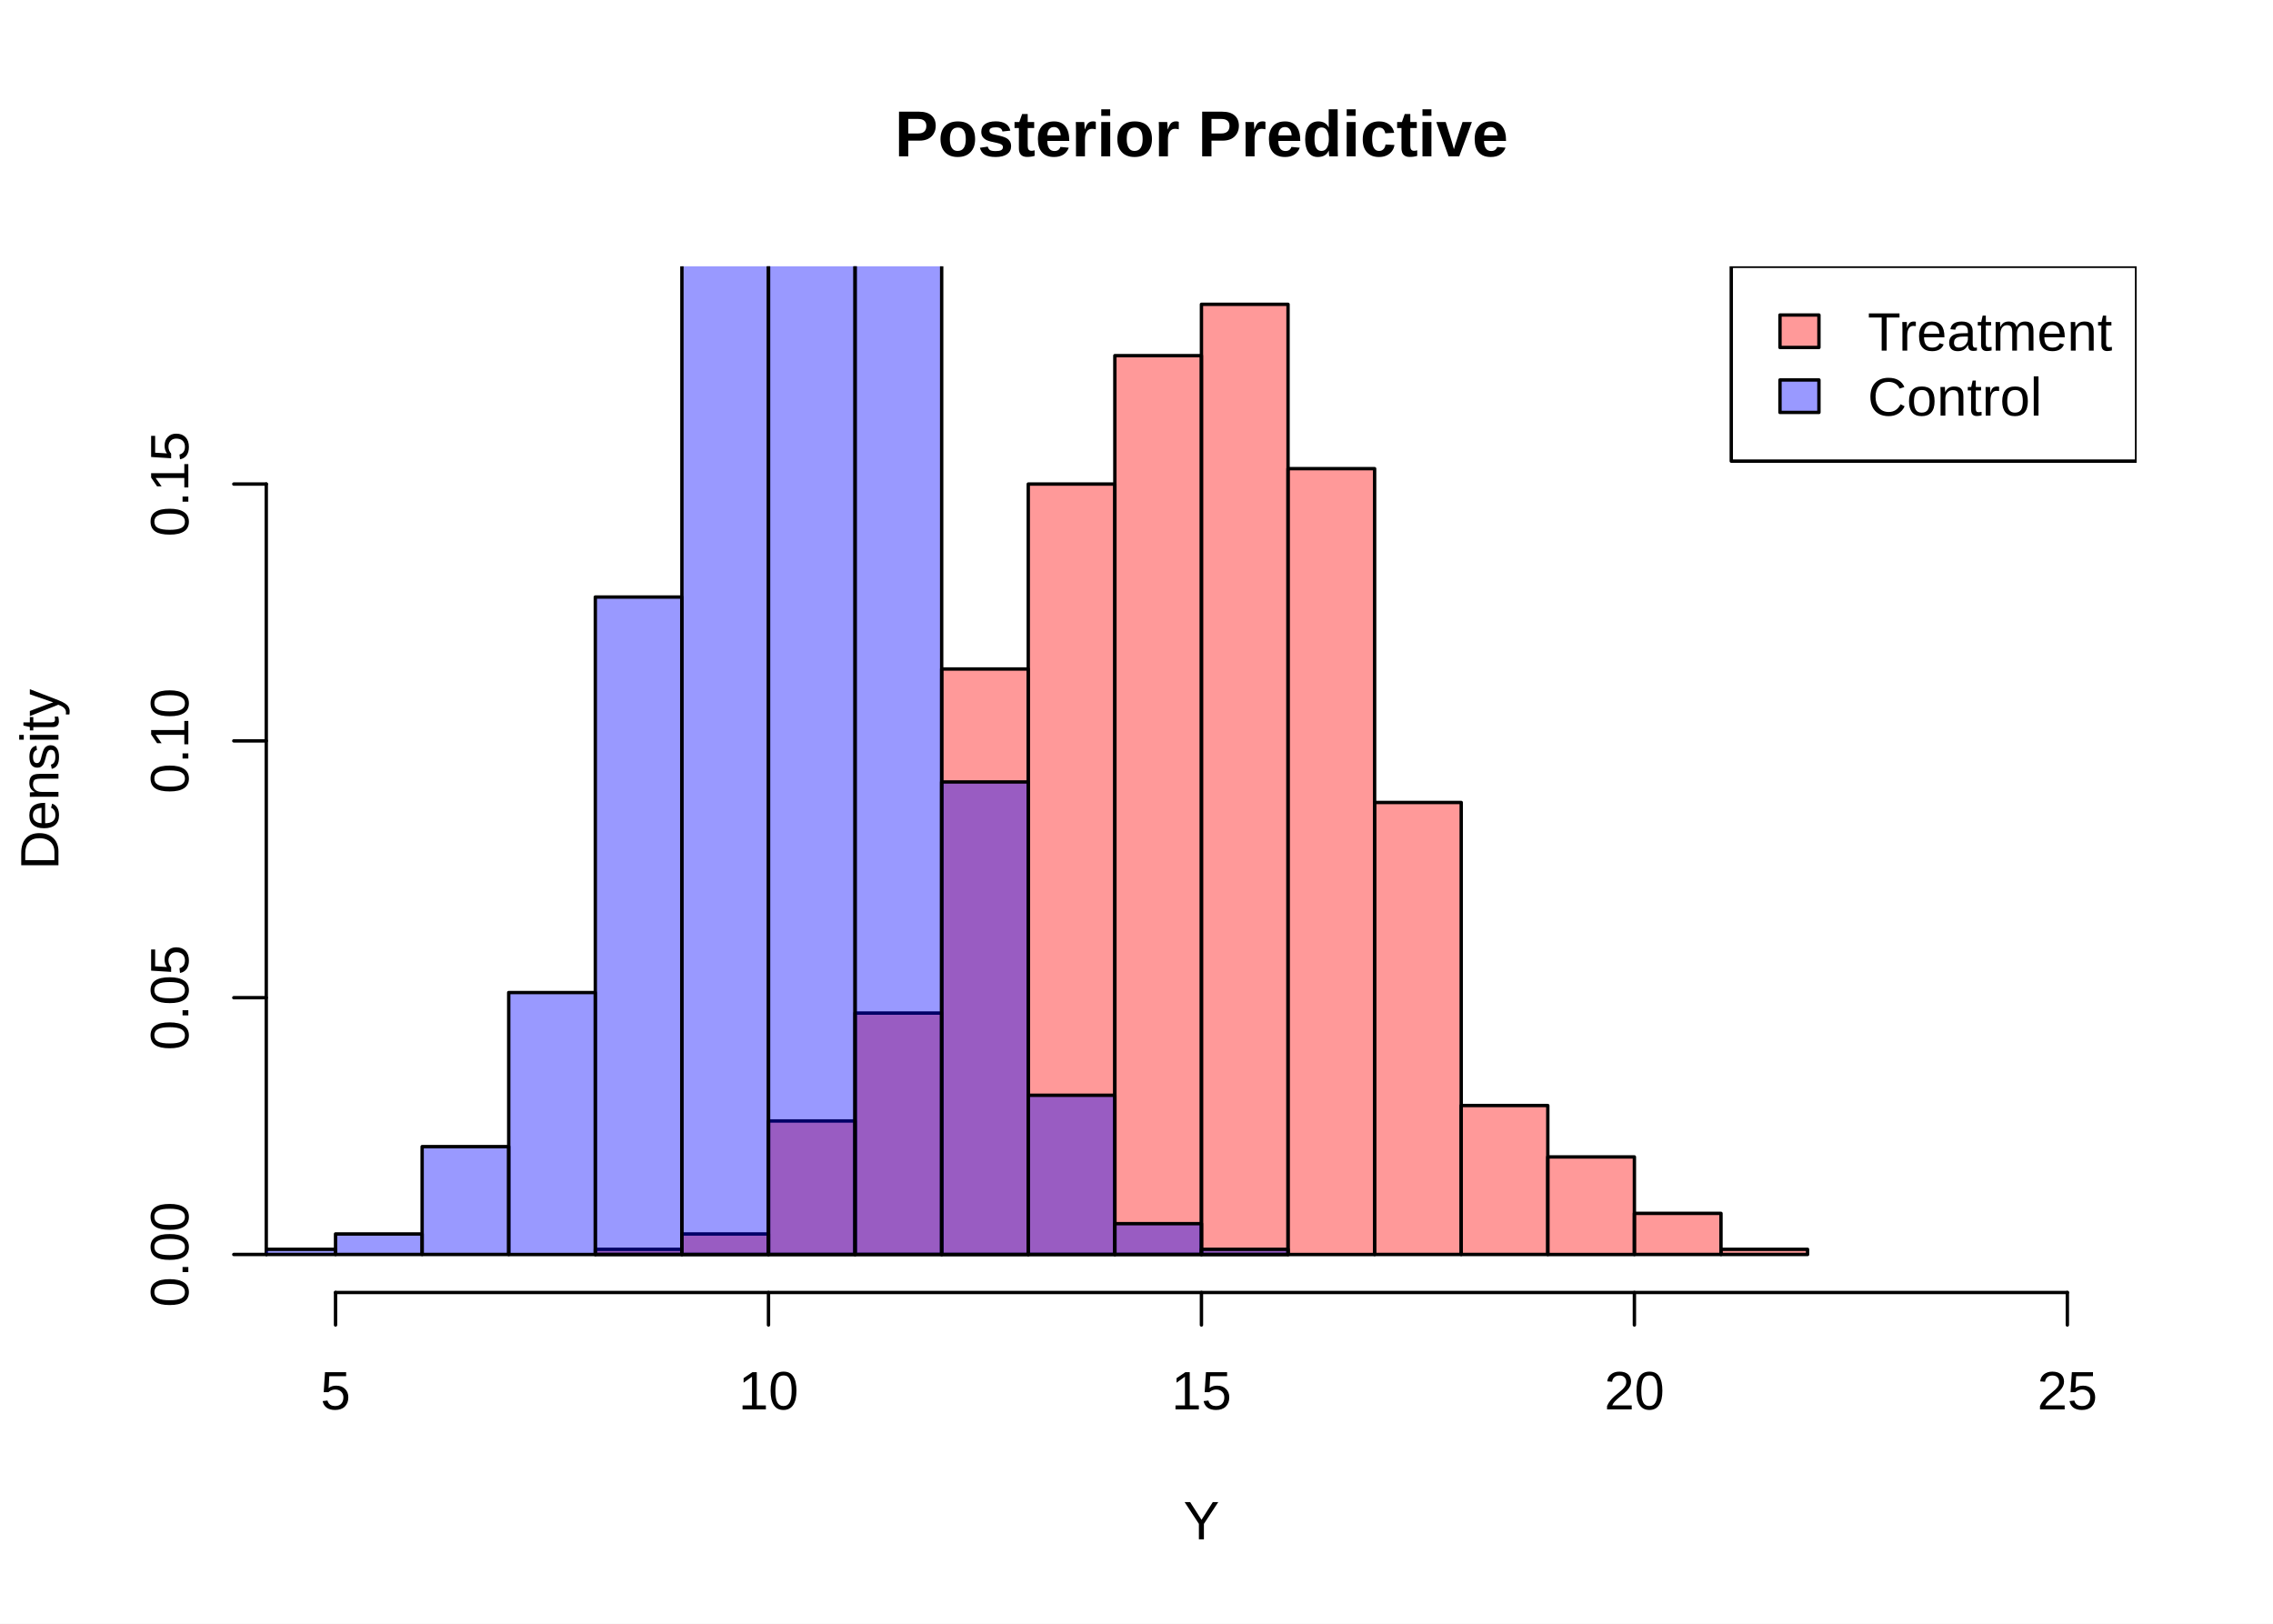
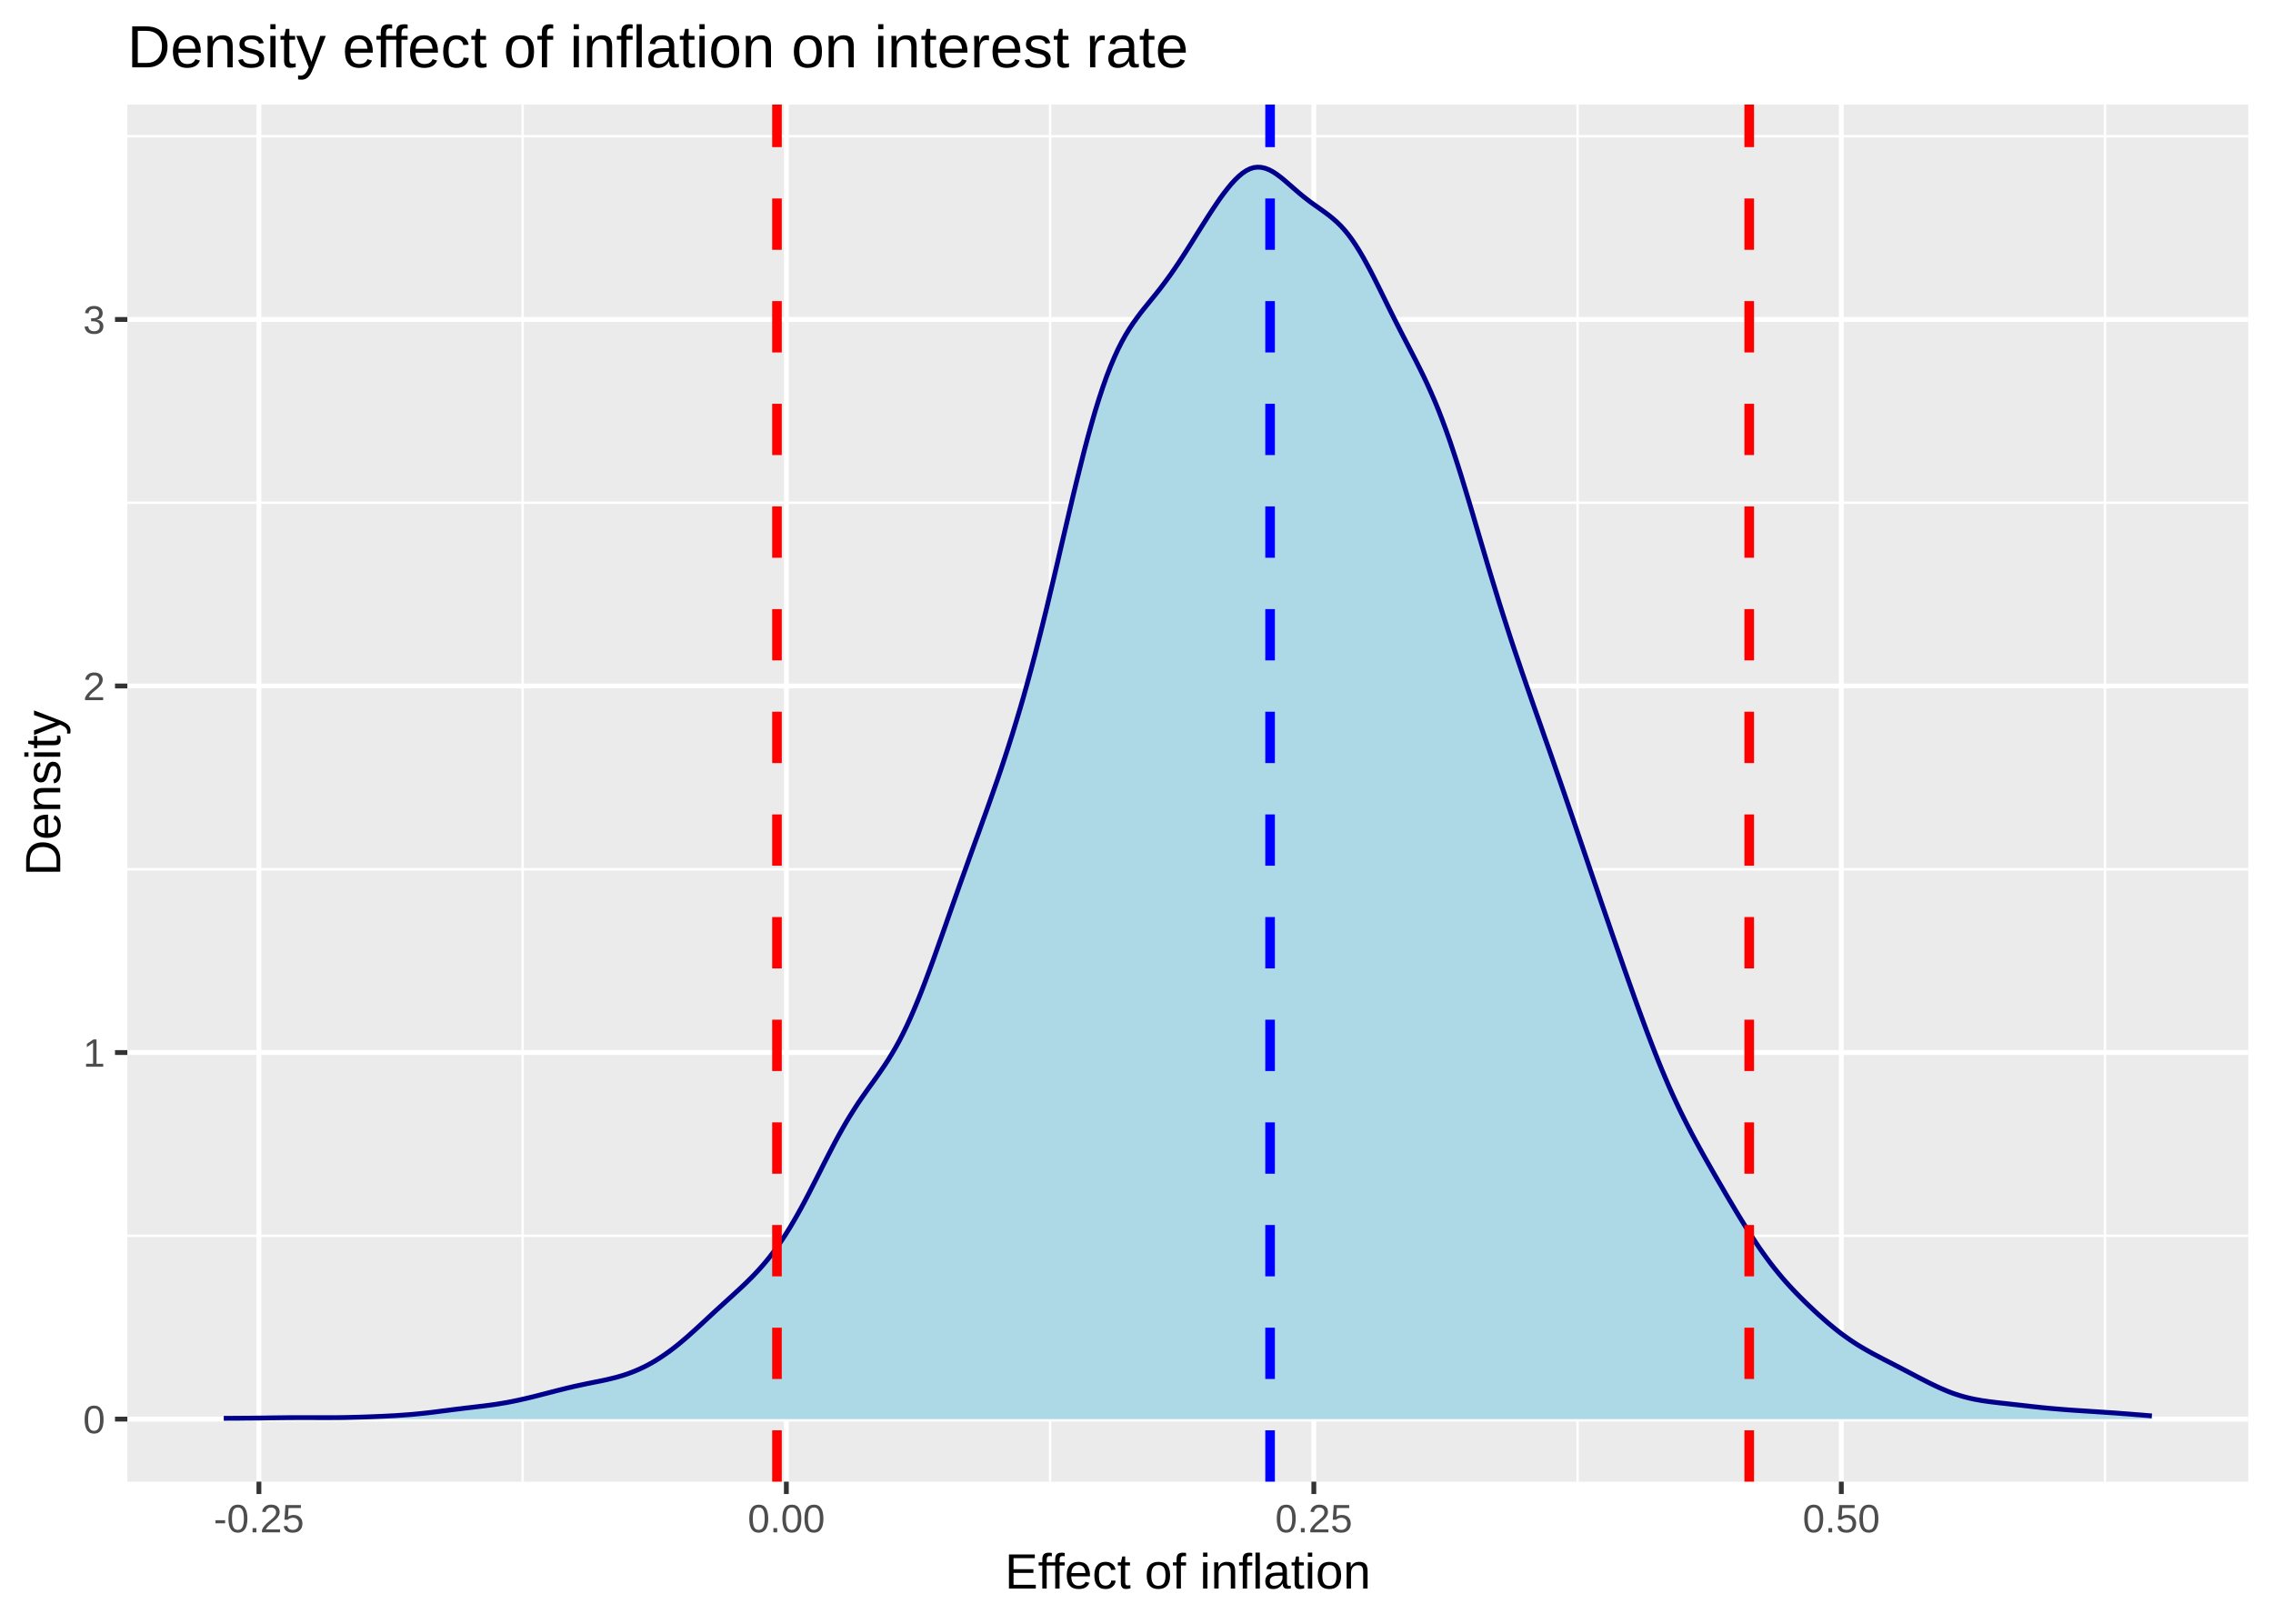
<svg xmlns="http://www.w3.org/2000/svg" class="svglite" width="504.00pt" height="360.00pt" viewBox="0 0 504.00 360.00">
  <defs>
    <style type="text/css">
    .svglite line, .svglite polyline, .svglite polygon, .svglite path, .svglite rect, .svglite circle {
      fill: none;
      stroke: #000000;
      stroke-linecap: round;
      stroke-linejoin: round;
      stroke-miterlimit: 10.00;
    }
    .svglite text {
      white-space: pre;
    }
  </style>
  </defs>
  <rect width="100%" height="100%" style="stroke: none; fill: #FFFFFF;" />
  <defs>
    <clipPath id="cpMC4wMHw1MDQuMDB8MC4wMHwzNjAuMDA=">
      <rect x="0.00" y="0.00" width="504.00" height="360.00" />
    </clipPath>
  </defs>
  <g clip-path="url(#cpMC4wMHw1MDQuMDB8MC4wMHwzNjAuMDA=)">
-     <text x="266.40" y="34.67" text-anchor="middle" style="font-size: 14.40px; font-weight: bold; font-family: &quot;Arial&quot;;" textLength="135.99px" lengthAdjust="spacingAndGlyphs">Posterior Predictive</text>
-     <text x="266.40" y="341.28" text-anchor="middle" style="font-size: 12.00px; font-family: &quot;Arial&quot;;" textLength="8.01px" lengthAdjust="spacingAndGlyphs">Y</text>
-     <text transform="translate(12.96,172.80) rotate(-90)" text-anchor="middle" style="font-size: 12.00px; font-family: &quot;Arial&quot;;" textLength="40.02px" lengthAdjust="spacingAndGlyphs">Density</text>
-     <line x1="74.40" y1="286.56" x2="458.40" y2="286.56" style="stroke-width: 0.75;" />
-     <line x1="74.40" y1="286.56" x2="74.40" y2="293.76" style="stroke-width: 0.75;" />
-     <line x1="170.40" y1="286.56" x2="170.40" y2="293.76" style="stroke-width: 0.75;" />
-     <line x1="266.40" y1="286.56" x2="266.40" y2="293.76" style="stroke-width: 0.75;" />
-     <line x1="362.40" y1="286.56" x2="362.40" y2="293.76" style="stroke-width: 0.75;" />
-     <line x1="458.40" y1="286.56" x2="458.40" y2="293.76" style="stroke-width: 0.75;" />
-     <text x="74.40" y="312.48" text-anchor="middle" style="font-size: 12.00px; font-family: &quot;Arial&quot;;" textLength="6.67px" lengthAdjust="spacingAndGlyphs">5</text>
-     <text x="170.40" y="312.48" text-anchor="middle" style="font-size: 12.00px; font-family: &quot;Arial&quot;;" textLength="13.35px" lengthAdjust="spacingAndGlyphs">10</text>
-     <text x="266.40" y="312.48" text-anchor="middle" style="font-size: 12.00px; font-family: &quot;Arial&quot;;" textLength="13.35px" lengthAdjust="spacingAndGlyphs">15</text>
-     <text x="362.40" y="312.48" text-anchor="middle" style="font-size: 12.00px; font-family: &quot;Arial&quot;;" textLength="13.35px" lengthAdjust="spacingAndGlyphs">20</text>
-     <text x="458.40" y="312.48" text-anchor="middle" style="font-size: 12.00px; font-family: &quot;Arial&quot;;" textLength="13.35px" lengthAdjust="spacingAndGlyphs">25</text>
-     <line x1="59.04" y1="278.13" x2="59.04" y2="107.32" style="stroke-width: 0.75;" />
-     <line x1="59.04" y1="278.13" x2="51.84" y2="278.13" style="stroke-width: 0.75;" />
-     <line x1="59.04" y1="221.20" x2="51.84" y2="221.20" style="stroke-width: 0.75;" />
-     <line x1="59.04" y1="164.26" x2="51.84" y2="164.26" style="stroke-width: 0.75;" />
-     <line x1="59.04" y1="107.32" x2="51.84" y2="107.32" style="stroke-width: 0.75;" />
-     <text transform="translate(41.76,278.13) rotate(-90)" text-anchor="middle" style="font-size: 12.00px; font-family: &quot;Arial&quot;;" textLength="23.36px" lengthAdjust="spacingAndGlyphs">0.00</text>
-     <text transform="translate(41.76,221.20) rotate(-90)" text-anchor="middle" style="font-size: 12.00px; font-family: &quot;Arial&quot;;" textLength="23.36px" lengthAdjust="spacingAndGlyphs">0.05</text>
-     <text transform="translate(41.76,164.26) rotate(-90)" text-anchor="middle" style="font-size: 12.00px; font-family: &quot;Arial&quot;;" textLength="23.36px" lengthAdjust="spacingAndGlyphs">0.10</text>
-     <text transform="translate(41.76,107.32) rotate(-90)" text-anchor="middle" style="font-size: 12.00px; font-family: &quot;Arial&quot;;" textLength="23.36px" lengthAdjust="spacingAndGlyphs">0.15</text>
+     <rect x="0.00" y="0.00" width="504.00" height="360.00" style="stroke-width: 1.07; stroke: #FFFFFF; fill: #FFFFFF;" />
  </g>
  <defs>
-     <clipPath id="cpNTkuMDR8NDczLjc2fDU5LjA0fDI4Ni41Ng==">
-       <rect x="59.04" y="59.04" width="414.72" height="227.52" />
+     <clipPath id="cpMjguMjR8NDk4LjUyfDIzLjE4fDMyOC41MA==">
+       <rect x="28.24" y="23.18" width="470.28" height="305.33" />
    </clipPath>
  </defs>
-   <g clip-path="url(#cpNTkuMDR8NDczLjc2fDU5LjA0fDI4Ni41Ng==)">
-     <rect x="132.00" y="276.99" width="19.20" height="1.14" style="stroke-width: 0.75; fill: #FF0000; fill-opacity: 0.40;" />
-     <rect x="151.20" y="273.58" width="19.20" height="4.55" style="stroke-width: 0.75; fill: #FF0000; fill-opacity: 0.40;" />
-     <rect x="170.40" y="248.53" width="19.20" height="29.61" style="stroke-width: 0.75; fill: #FF0000; fill-opacity: 0.40;" />
-     <rect x="189.60" y="224.61" width="19.20" height="53.52" style="stroke-width: 0.75; fill: #FF0000; fill-opacity: 0.40;" />
-     <rect x="208.80" y="148.32" width="19.20" height="129.82" style="stroke-width: 0.75; fill: #FF0000; fill-opacity: 0.40;" />
-     <rect x="228.00" y="107.32" width="19.20" height="170.81" style="stroke-width: 0.75; fill: #FF0000; fill-opacity: 0.40;" />
-     <rect x="247.20" y="78.85" width="19.20" height="199.28" style="stroke-width: 0.75; fill: #FF0000; fill-opacity: 0.40;" />
-     <rect x="266.40" y="67.47" width="19.20" height="210.67" style="stroke-width: 0.75; fill: #FF0000; fill-opacity: 0.40;" />
-     <rect x="285.60" y="103.91" width="19.20" height="174.23" style="stroke-width: 0.75; fill: #FF0000; fill-opacity: 0.40;" />
-     <rect x="304.80" y="177.92" width="19.20" height="100.21" style="stroke-width: 0.75; fill: #FF0000; fill-opacity: 0.40;" />
-     <rect x="324.00" y="245.11" width="19.20" height="33.02" style="stroke-width: 0.75; fill: #FF0000; fill-opacity: 0.40;" />
-     <rect x="343.20" y="256.50" width="19.20" height="21.64" style="stroke-width: 0.75; fill: #FF0000; fill-opacity: 0.40;" />
-     <rect x="362.40" y="269.02" width="19.20" height="9.11" style="stroke-width: 0.75; fill: #FF0000; fill-opacity: 0.40;" />
-     <rect x="381.60" y="276.99" width="19.20" height="1.14" style="stroke-width: 0.75; fill: #FF0000; fill-opacity: 0.40;" />
-     <rect x="55.20" y="276.99" width="19.20" height="1.14" style="stroke-width: 0.75; fill: #0000FF; fill-opacity: 0.40;" />
-     <rect x="74.40" y="273.58" width="19.20" height="4.55" style="stroke-width: 0.75; fill: #0000FF; fill-opacity: 0.40;" />
-     <rect x="93.60" y="254.22" width="19.20" height="23.91" style="stroke-width: 0.75; fill: #0000FF; fill-opacity: 0.40;" />
-     <rect x="112.80" y="220.06" width="19.20" height="58.08" style="stroke-width: 0.75; fill: #0000FF; fill-opacity: 0.40;" />
-     <rect x="132.00" y="132.37" width="19.20" height="145.76" style="stroke-width: 0.75; fill: #0000FF; fill-opacity: 0.40;" />
-     <rect x="151.20" y="41.28" width="19.20" height="236.86" style="stroke-width: 0.75; fill: #0000FF; fill-opacity: 0.40;" />
-     <rect x="170.40" y="-16.80" width="19.20" height="294.93" style="stroke-width: 0.75; fill: #0000FF; fill-opacity: 0.40;" />
-     <rect x="189.60" y="52.66" width="19.20" height="225.47" style="stroke-width: 0.75; fill: #0000FF; fill-opacity: 0.40;" />
-     <rect x="208.80" y="173.37" width="19.20" height="104.76" style="stroke-width: 0.75; fill: #0000FF; fill-opacity: 0.40;" />
-     <rect x="228.00" y="242.83" width="19.20" height="35.30" style="stroke-width: 0.75; fill: #0000FF; fill-opacity: 0.40;" />
-     <rect x="247.20" y="271.30" width="19.20" height="6.83" style="stroke-width: 0.75; fill: #0000FF; fill-opacity: 0.40;" />
-     <rect x="266.40" y="276.99" width="19.20" height="1.14" style="stroke-width: 0.75; fill: #0000FF; fill-opacity: 0.40;" />
-     <rect x="383.88" y="59.04" width="89.88" height="43.20" style="stroke-width: 0.75; fill: #FFFFFF;" />
-     <rect x="394.68" y="69.84" width="8.64" height="7.20" style="stroke-width: 0.75; fill: #FF0000; fill-opacity: 0.40;" />
-     <rect x="394.68" y="84.24" width="8.64" height="7.20" style="stroke-width: 0.75; fill: #0000FF; fill-opacity: 0.40;" />
-     <text x="414.12" y="77.74" style="font-size: 12.00px; font-family: &quot;Arial&quot;;" textLength="54.24px" lengthAdjust="spacingAndGlyphs">Treatment</text>
-     <text x="414.12" y="92.14" style="font-size: 12.00px; font-family: &quot;Arial&quot;;" textLength="38.69px" lengthAdjust="spacingAndGlyphs">Control</text>
+   <g clip-path="url(#cpMjguMjR8NDk4LjUyfDIzLjE4fDMyOC41MA==)">
+     <rect x="28.24" y="23.18" width="470.28" height="305.33" style="stroke-width: 1.07; stroke: none; fill: #EBEBEB;" />
+     <polyline points="28.24,273.99 498.52,273.99 " style="stroke-width: 0.53; stroke: #FFFFFF; stroke-linecap: butt;" />
+     <polyline points="28.24,192.73 498.52,192.73 " style="stroke-width: 0.53; stroke: #FFFFFF; stroke-linecap: butt;" />
+     <polyline points="28.24,111.46 498.52,111.46 " style="stroke-width: 0.53; stroke: #FFFFFF; stroke-linecap: butt;" />
+     <polyline points="28.24,30.20 498.52,30.20 " style="stroke-width: 0.53; stroke: #FFFFFF; stroke-linecap: butt;" />
+     <polyline points="115.89,328.50 115.89,23.18 " style="stroke-width: 0.53; stroke: #FFFFFF; stroke-linecap: butt;" />
+     <polyline points="232.84,328.50 232.84,23.18 " style="stroke-width: 0.53; stroke: #FFFFFF; stroke-linecap: butt;" />
+     <polyline points="349.80,328.50 349.80,23.18 " style="stroke-width: 0.53; stroke: #FFFFFF; stroke-linecap: butt;" />
+     <polyline points="466.75,328.50 466.75,23.18 " style="stroke-width: 0.53; stroke: #FFFFFF; stroke-linecap: butt;" />
+     <polyline points="28.24,314.63 498.52,314.63 " style="stroke-width: 1.07; stroke: #FFFFFF; stroke-linecap: butt;" />
+     <polyline points="28.24,233.36 498.52,233.36 " style="stroke-width: 1.07; stroke: #FFFFFF; stroke-linecap: butt;" />
+     <polyline points="28.24,152.09 498.52,152.09 " style="stroke-width: 1.07; stroke: #FFFFFF; stroke-linecap: butt;" />
+     <polyline points="28.24,70.83 498.52,70.83 " style="stroke-width: 1.07; stroke: #FFFFFF; stroke-linecap: butt;" />
+     <polyline points="57.41,328.50 57.41,23.18 " style="stroke-width: 1.07; stroke: #FFFFFF; stroke-linecap: butt;" />
+     <polyline points="174.36,328.50 174.36,23.18 " style="stroke-width: 1.07; stroke: #FFFFFF; stroke-linecap: butt;" />
+     <polyline points="291.32,328.50 291.32,23.18 " style="stroke-width: 1.07; stroke: #FFFFFF; stroke-linecap: butt;" />
+     <polyline points="408.28,328.50 408.28,23.18 " style="stroke-width: 1.07; stroke: #FFFFFF; stroke-linecap: butt;" />
+     <polygon points="49.62,314.46 50.45,314.45 51.29,314.45 52.13,314.44 52.96,314.44 53.80,314.43 54.64,314.42 55.47,314.42 56.31,314.41 57.15,314.40 57.98,314.39 58.82,314.38 59.66,314.36 60.49,314.35 61.33,314.34 62.17,314.33 63.00,314.32 63.84,314.31 64.68,314.31 65.51,314.30 66.35,314.30 67.19,314.30 68.02,314.30 68.86,314.30 69.70,314.30 70.53,314.31 71.37,314.31 72.21,314.31 73.04,314.31 73.88,314.30 74.72,314.30 75.55,314.29 76.39,314.28 77.23,314.26 78.06,314.24 78.90,314.22 79.74,314.20 80.57,314.17 81.41,314.14 82.25,314.11 83.08,314.08 83.92,314.04 84.76,314.01 85.59,313.97 86.43,313.92 87.27,313.88 88.10,313.83 88.94,313.77 89.78,313.71 90.61,313.65 91.45,313.58 92.29,313.50 93.12,313.42 93.96,313.33 94.80,313.24 95.63,313.14 96.47,313.04 97.31,312.93 98.14,312.82 98.98,312.72 99.82,312.61 100.65,312.50 101.49,312.40 102.33,312.30 103.16,312.19 104.00,312.10 104.84,312.00 105.67,311.90 106.51,311.80 107.35,311.70 108.18,311.59 109.02,311.48 109.86,311.36 110.69,311.23 111.53,311.09 112.37,310.95 113.20,310.79 114.04,310.62 114.88,310.45 115.71,310.26 116.55,310.07 117.39,309.87 118.22,309.67 119.06,309.46 119.90,309.24 120.73,309.03 121.57,308.81 122.41,308.60 123.24,308.38 124.08,308.17 124.92,307.96 125.75,307.75 126.59,307.56 127.43,307.36 128.26,307.18 129.10,307.00 129.94,306.82 130.77,306.65 131.61,306.48 132.45,306.32 133.28,306.15 134.12,305.97 134.96,305.78 135.79,305.58 136.63,305.37 137.47,305.13 138.30,304.88 139.14,304.60 139.98,304.29 140.81,303.96 141.65,303.60 142.49,303.21 143.32,302.80 144.16,302.35 145.00,301.87 145.83,301.36 146.67,300.82 147.51,300.25 148.34,299.66 149.18,299.03 150.02,298.38 150.85,297.70 151.69,296.99 152.53,296.27 153.36,295.52 154.20,294.77 155.04,294.00 155.87,293.23 156.71,292.45 157.55,291.67 158.38,290.90 159.22,290.13 160.06,289.37 160.89,288.61 161.73,287.85 162.57,287.09 163.40,286.32 164.24,285.55 165.08,284.76 165.91,283.95 166.75,283.11 167.59,282.24 168.42,281.34 169.26,280.39 170.10,279.39 170.93,278.34 171.77,277.24 172.61,276.07 173.44,274.84 174.28,273.55 175.12,272.21 175.95,270.81 176.79,269.35 177.63,267.84 178.46,266.29 179.30,264.69 180.13,263.06 180.97,261.42 181.81,259.76 182.64,258.10 183.48,256.46 184.32,254.83 185.15,253.24 185.99,251.69 186.83,250.19 187.66,248.75 188.50,247.36 189.34,246.03 190.17,244.74 191.01,243.51 191.85,242.31 192.68,241.13 193.52,239.97 194.36,238.80 195.19,237.61 196.03,236.38 196.87,235.10 197.70,233.75 198.54,232.33 199.38,230.81 200.21,229.19 201.05,227.46 201.89,225.63 202.72,223.71 203.56,221.69 204.40,219.59 205.23,217.41 206.07,215.17 206.91,212.88 207.74,210.54 208.58,208.18 209.42,205.81 210.25,203.43 211.09,201.05 211.93,198.68 212.76,196.32 213.60,193.98 214.44,191.65 215.27,189.33 216.11,187.01 216.95,184.71 217.78,182.39 218.62,180.07 219.46,177.72 220.29,175.35 221.13,172.95 221.97,170.49 222.80,167.98 223.64,165.40 224.48,162.75 225.31,160.03 226.15,157.23 226.99,154.34 227.82,151.36 228.66,148.28 229.50,145.11 230.33,141.85 231.17,138.51 232.01,135.10 232.84,131.62 233.68,128.10 234.52,124.53 235.35,120.94 236.19,117.35 237.03,113.78 237.86,110.25 238.70,106.78 239.54,103.39 240.37,100.09 241.21,96.92 242.05,93.88 242.88,91.00 243.72,88.30 244.56,85.77 245.39,83.42 246.23,81.25 247.07,79.26 247.90,77.44 248.74,75.78 249.58,74.27 250.41,72.91 251.25,71.65 252.09,70.48 252.92,69.37 253.76,68.31 254.60,67.28 255.43,66.25 256.27,65.22 257.11,64.16 257.94,63.07 258.78,61.94 259.62,60.78 260.45,59.58 261.29,58.34 262.13,57.06 262.96,55.77 263.80,54.45 264.64,53.11 265.47,51.78 266.31,50.44 267.15,49.12 267.98,47.81 268.82,46.52 269.66,45.27 270.49,44.05 271.33,42.90 272.17,41.82 273.00,40.81 273.84,39.89 274.68,39.08 275.51,38.39 276.35,37.83 277.19,37.41 278.02,37.15 278.86,37.06 279.70,37.11 280.53,37.30 281.37,37.62 282.21,38.06 283.04,38.60 283.88,39.22 284.72,39.90 285.55,40.62 286.39,41.35 287.23,42.08 288.06,42.80 288.90,43.49 289.74,44.15 290.57,44.79 291.41,45.39 292.25,45.98 293.08,46.57 293.92,47.18 294.76,47.81 295.59,48.49 296.43,49.23 297.27,50.05 298.10,50.96 298.94,51.98 299.78,53.11 300.61,54.34 301.45,55.68 302.29,57.11 303.12,58.62 303.96,60.20 304.80,61.84 305.63,63.51 306.47,65.21 307.31,66.92 308.14,68.62 308.98,70.30 309.82,71.96 310.65,73.60 311.49,75.22 312.33,76.84 313.16,78.45 314.00,80.08 314.83,81.74 315.67,83.45 316.51,85.23 317.34,87.09 318.18,89.03 319.02,91.08 319.85,93.24 320.69,95.52 321.53,97.91 322.36,100.40 323.20,102.98 324.04,105.64 324.87,108.37 325.71,111.14 326.55,113.96 327.38,116.80 328.22,119.64 329.06,122.47 329.89,125.29 330.73,128.07 331.57,130.82 332.40,133.53 333.24,136.19 334.08,138.81 334.91,141.38 335.75,143.91 336.59,146.39 337.42,148.85 338.26,151.28 339.10,153.69 339.93,156.08 340.77,158.47 341.61,160.84 342.44,163.23 343.28,165.61 344.12,168.01 344.95,170.42 345.79,172.84 346.63,175.27 347.46,177.71 348.30,180.16 349.14,182.62 349.97,185.08 350.81,187.55 351.65,190.02 352.48,192.48 353.32,194.94 354.16,197.40 354.99,199.85 355.83,202.29 356.67,204.72 357.50,207.15 358.34,209.56 359.18,211.97 360.01,214.36 360.85,216.75 361.69,219.11 362.52,221.46 363.36,223.78 364.20,226.07 365.03,228.33 365.87,230.54 366.71,232.71 367.54,234.83 368.38,236.90 369.22,238.90 370.05,240.84 370.89,242.72 371.73,244.53 372.56,246.29 373.40,247.99 374.24,249.64 375.07,251.25 375.91,252.81 376.75,254.35 377.58,255.85 378.42,257.34 379.26,258.81 380.09,260.27 380.93,261.72 381.77,263.15 382.60,264.59 383.44,266.01 384.28,267.42 385.11,268.81 385.95,270.19 386.79,271.55 387.62,272.88 388.46,274.18 389.30,275.45 390.13,276.69 390.97,277.88 391.81,279.03 392.64,280.15 393.48,281.22 394.32,282.25 395.15,283.25 395.99,284.21 396.83,285.14 397.66,286.03 398.50,286.90 399.34,287.75 400.17,288.58 401.01,289.39 401.85,290.18 402.68,290.96 403.52,291.72 404.36,292.46 405.19,293.19 406.03,293.89 406.87,294.58 407.70,295.24 408.54,295.87 409.38,296.48 410.21,297.06 411.05,297.62 411.89,298.16 412.72,298.66 413.56,299.15 414.40,299.63 415.23,300.09 416.07,300.53 416.91,300.97 417.74,301.41 418.58,301.84 419.42,302.27 420.25,302.70 421.09,303.13 421.93,303.57 422.76,304.00 423.60,304.44 424.44,304.88 425.27,305.32 426.11,305.75 426.95,306.18 427.78,306.60 428.62,307.01 429.46,307.41 430.29,307.79 431.13,308.15 431.97,308.50 432.80,308.82 433.64,309.11 434.48,309.38 435.31,309.63 436.15,309.85 436.99,310.05 437.82,310.23 438.66,310.38 439.50,310.53 440.33,310.65 441.17,310.77 442.01,310.87 442.84,310.97 443.68,311.07 444.52,311.16 445.35,311.25 446.19,311.35 447.02,311.44 447.86,311.53 448.70,311.63 449.53,311.72 450.37,311.82 451.21,311.91 452.04,312.00 452.88,312.09 453.72,312.17 454.55,312.25 455.39,312.32 456.23,312.39 457.06,312.46 457.90,312.53 458.74,312.59 459.57,312.65 460.41,312.71 461.25,312.76 462.08,312.82 462.92,312.87 463.76,312.93 464.59,312.98 465.43,313.04 466.27,313.09 467.10,313.15 467.94,313.21 468.78,313.26 469.61,313.32 470.45,313.39 471.29,313.45 472.12,313.51 472.96,313.58 473.80,313.65 474.63,313.71 475.47,313.78 476.31,313.85 477.14,313.92 477.14,314.63 476.31,314.63 475.47,314.63 474.63,314.63 473.80,314.63 472.96,314.63 472.12,314.63 471.29,314.63 470.45,314.63 469.61,314.63 468.78,314.63 467.94,314.63 467.10,314.63 466.27,314.63 465.43,314.63 464.59,314.63 463.76,314.63 462.92,314.63 462.08,314.63 461.25,314.63 460.41,314.63 459.57,314.63 458.74,314.63 457.90,314.63 457.06,314.63 456.23,314.63 455.39,314.63 454.55,314.63 453.72,314.63 452.88,314.63 452.04,314.63 451.21,314.63 450.37,314.63 449.53,314.63 448.70,314.63 447.86,314.63 447.02,314.63 446.19,314.63 445.35,314.63 444.52,314.63 443.68,314.63 442.84,314.63 442.01,314.63 441.17,314.63 440.33,314.63 439.50,314.63 438.66,314.63 437.82,314.63 436.99,314.63 436.15,314.63 435.31,314.63 434.48,314.63 433.64,314.63 432.80,314.63 431.97,314.63 431.13,314.63 430.29,314.63 429.46,314.63 428.62,314.63 427.78,314.63 426.95,314.63 426.11,314.63 425.27,314.63 424.44,314.63 423.60,314.63 422.76,314.63 421.93,314.63 421.09,314.63 420.25,314.63 419.42,314.63 418.58,314.63 417.74,314.63 416.91,314.63 416.07,314.63 415.23,314.63 414.40,314.63 413.56,314.63 412.72,314.63 411.89,314.63 411.05,314.63 410.21,314.63 409.38,314.63 408.54,314.63 407.70,314.63 406.87,314.63 406.03,314.63 405.19,314.63 404.36,314.63 403.52,314.63 402.68,314.63 401.85,314.63 401.01,314.63 400.17,314.63 399.34,314.63 398.50,314.63 397.66,314.63 396.83,314.63 395.99,314.63 395.15,314.63 394.32,314.63 393.48,314.63 392.64,314.63 391.81,314.63 390.97,314.63 390.13,314.63 389.30,314.63 388.46,314.63 387.62,314.63 386.79,314.63 385.95,314.63 385.11,314.63 384.28,314.63 383.44,314.63 382.60,314.63 381.77,314.63 380.93,314.63 380.09,314.63 379.26,314.63 378.42,314.63 377.58,314.63 376.75,314.63 375.91,314.63 375.07,314.63 374.24,314.63 373.40,314.63 372.56,314.63 371.73,314.63 370.89,314.63 370.05,314.63 369.22,314.63 368.38,314.63 367.54,314.63 366.71,314.63 365.87,314.63 365.03,314.63 364.20,314.63 363.36,314.63 362.52,314.63 361.69,314.63 360.85,314.63 360.01,314.63 359.18,314.63 358.34,314.63 357.50,314.63 356.67,314.63 355.83,314.63 354.99,314.63 354.16,314.63 353.32,314.63 352.48,314.63 351.65,314.63 350.81,314.63 349.97,314.63 349.14,314.63 348.30,314.63 347.46,314.63 346.63,314.63 345.79,314.63 344.95,314.63 344.12,314.63 343.28,314.63 342.44,314.63 341.61,314.63 340.77,314.63 339.93,314.63 339.10,314.63 338.26,314.63 337.42,314.63 336.59,314.63 335.75,314.63 334.91,314.63 334.08,314.63 333.24,314.63 332.40,314.63 331.57,314.63 330.73,314.63 329.89,314.63 329.06,314.63 328.22,314.63 327.38,314.63 326.55,314.63 325.71,314.63 324.87,314.63 324.04,314.63 323.20,314.63 322.36,314.63 321.53,314.63 320.69,314.63 319.85,314.63 319.02,314.63 318.18,314.63 317.34,314.63 316.51,314.63 315.67,314.63 314.83,314.63 314.00,314.63 313.16,314.63 312.33,314.63 311.49,314.63 310.65,314.63 309.82,314.63 308.98,314.63 308.14,314.63 307.31,314.63 306.47,314.63 305.63,314.63 304.80,314.63 303.96,314.63 303.12,314.63 302.29,314.63 301.45,314.63 300.61,314.63 299.78,314.63 298.94,314.63 298.10,314.63 297.27,314.63 296.43,314.63 295.59,314.63 294.76,314.63 293.92,314.63 293.08,314.63 292.25,314.63 291.41,314.63 290.57,314.63 289.74,314.63 288.90,314.63 288.06,314.63 287.23,314.63 286.39,314.63 285.55,314.63 284.72,314.63 283.88,314.63 283.04,314.63 282.21,314.63 281.37,314.63 280.53,314.63 279.70,314.63 278.86,314.63 278.02,314.63 277.19,314.63 276.35,314.63 275.51,314.63 274.68,314.63 273.84,314.63 273.00,314.63 272.17,314.63 271.33,314.63 270.49,314.63 269.66,314.63 268.82,314.63 267.98,314.63 267.15,314.63 266.31,314.63 265.47,314.63 264.64,314.63 263.80,314.63 262.96,314.63 262.13,314.63 261.29,314.63 260.45,314.63 259.62,314.63 258.78,314.63 257.94,314.63 257.11,314.63 256.27,314.63 255.43,314.63 254.60,314.63 253.76,314.63 252.92,314.63 252.09,314.63 251.25,314.63 250.41,314.63 249.58,314.63 248.74,314.63 247.90,314.63 247.07,314.63 246.23,314.63 245.39,314.63 244.56,314.63 243.72,314.63 242.88,314.63 242.05,314.63 241.21,314.63 240.37,314.63 239.54,314.63 238.70,314.63 237.86,314.63 237.03,314.63 236.19,314.63 235.35,314.63 234.52,314.63 233.68,314.63 232.84,314.63 232.01,314.63 231.17,314.63 230.33,314.63 229.50,314.63 228.66,314.63 227.82,314.63 226.99,314.63 226.15,314.63 225.31,314.63 224.48,314.63 223.64,314.63 222.80,314.63 221.97,314.63 221.13,314.63 220.29,314.63 219.46,314.63 218.62,314.63 217.78,314.63 216.95,314.63 216.11,314.63 215.27,314.63 214.44,314.63 213.60,314.63 212.76,314.63 211.93,314.63 211.09,314.63 210.25,314.63 209.42,314.63 208.58,314.63 207.74,314.63 206.91,314.63 206.07,314.63 205.23,314.63 204.40,314.63 203.56,314.63 202.72,314.63 201.89,314.63 201.05,314.63 200.21,314.63 199.38,314.63 198.54,314.63 197.70,314.63 196.87,314.63 196.03,314.63 195.19,314.63 194.36,314.63 193.52,314.63 192.68,314.63 191.85,314.63 191.01,314.63 190.17,314.63 189.34,314.63 188.50,314.63 187.66,314.63 186.83,314.63 185.99,314.63 185.15,314.63 184.32,314.63 183.48,314.63 182.64,314.63 181.81,314.63 180.97,314.63 180.13,314.63 179.30,314.63 178.46,314.63 177.63,314.63 176.79,314.63 175.95,314.63 175.12,314.63 174.28,314.63 173.44,314.63 172.61,314.63 171.77,314.63 170.93,314.63 170.10,314.63 169.26,314.63 168.42,314.63 167.59,314.63 166.75,314.63 165.91,314.63 165.08,314.63 164.24,314.63 163.40,314.63 162.57,314.63 161.73,314.63 160.89,314.63 160.06,314.63 159.22,314.63 158.38,314.63 157.55,314.63 156.71,314.63 155.87,314.63 155.04,314.63 154.20,314.63 153.36,314.63 152.53,314.63 151.69,314.63 150.85,314.63 150.02,314.63 149.18,314.63 148.34,314.63 147.51,314.63 146.67,314.63 145.83,314.63 145.00,314.63 144.16,314.63 143.32,314.63 142.49,314.63 141.65,314.63 140.81,314.63 139.98,314.63 139.14,314.63 138.30,314.63 137.47,314.63 136.63,314.63 135.79,314.63 134.96,314.63 134.12,314.63 133.28,314.63 132.45,314.63 131.61,314.63 130.77,314.63 129.94,314.63 129.10,314.63 128.26,314.63 127.43,314.63 126.59,314.63 125.75,314.63 124.92,314.63 124.08,314.63 123.24,314.63 122.41,314.63 121.57,314.63 120.73,314.63 119.90,314.63 119.06,314.63 118.22,314.63 117.39,314.63 116.55,314.63 115.71,314.63 114.88,314.63 114.04,314.63 113.20,314.63 112.37,314.63 111.53,314.63 110.69,314.63 109.86,314.63 109.02,314.63 108.18,314.63 107.35,314.63 106.51,314.63 105.67,314.63 104.84,314.63 104.00,314.63 103.16,314.63 102.33,314.63 101.49,314.63 100.65,314.63 99.82,314.63 98.98,314.63 98.14,314.63 97.31,314.63 96.47,314.63 95.63,314.63 94.80,314.63 93.96,314.63 93.12,314.63 92.29,314.63 91.45,314.63 90.61,314.63 89.78,314.63 88.94,314.63 88.10,314.63 87.27,314.63 86.43,314.63 85.59,314.63 84.76,314.63 83.92,314.63 83.08,314.63 82.25,314.63 81.41,314.63 80.57,314.63 79.74,314.63 78.90,314.63 78.06,314.63 77.23,314.63 76.39,314.63 75.55,314.63 74.72,314.63 73.88,314.63 73.04,314.63 72.21,314.63 71.37,314.63 70.53,314.63 69.70,314.63 68.86,314.63 68.02,314.63 67.19,314.63 66.35,314.63 65.51,314.63 64.68,314.63 63.84,314.63 63.00,314.63 62.17,314.63 61.33,314.63 60.49,314.63 59.66,314.63 58.82,314.63 57.98,314.63 57.15,314.63 56.31,314.63 55.47,314.63 54.64,314.63 53.80,314.63 52.96,314.63 52.13,314.63 51.29,314.63 50.45,314.63 49.62,314.63 " style="stroke-width: 0.00; stroke: none; stroke-linecap: butt; fill: #ADD8E6;" />
+     <polyline points="49.62,314.46 50.45,314.45 51.29,314.45 52.13,314.44 52.96,314.44 53.80,314.43 54.64,314.42 55.47,314.42 56.31,314.41 57.15,314.40 57.98,314.39 58.82,314.38 59.66,314.36 60.49,314.35 61.33,314.34 62.17,314.33 63.00,314.32 63.84,314.31 64.68,314.31 65.51,314.30 66.35,314.30 67.19,314.30 68.02,314.30 68.86,314.30 69.70,314.30 70.53,314.31 71.37,314.31 72.21,314.31 73.04,314.31 73.88,314.30 74.72,314.30 75.55,314.29 76.39,314.28 77.23,314.26 78.06,314.24 78.90,314.22 79.74,314.20 80.57,314.17 81.41,314.14 82.25,314.11 83.08,314.08 83.92,314.04 84.76,314.01 85.59,313.97 86.43,313.92 87.27,313.88 88.10,313.83 88.94,313.77 89.78,313.71 90.61,313.65 91.45,313.58 92.29,313.50 93.12,313.42 93.96,313.33 94.80,313.24 95.63,313.14 96.47,313.04 97.31,312.93 98.14,312.82 98.98,312.72 99.82,312.61 100.65,312.50 101.49,312.40 102.33,312.30 103.16,312.19 104.00,312.10 104.84,312.00 105.67,311.90 106.51,311.80 107.35,311.70 108.18,311.59 109.02,311.48 109.86,311.36 110.69,311.23 111.53,311.09 112.37,310.95 113.20,310.79 114.04,310.62 114.88,310.45 115.71,310.26 116.55,310.07 117.39,309.87 118.22,309.67 119.06,309.46 119.90,309.24 120.73,309.03 121.57,308.81 122.41,308.60 123.24,308.38 124.08,308.17 124.92,307.96 125.75,307.75 126.59,307.56 127.43,307.36 128.26,307.18 129.10,307.00 129.94,306.82 130.77,306.65 131.61,306.48 132.45,306.32 133.28,306.15 134.12,305.97 134.96,305.78 135.79,305.58 136.63,305.37 137.47,305.13 138.30,304.88 139.14,304.60 139.98,304.29 140.81,303.96 141.65,303.60 142.49,303.21 143.32,302.80 144.16,302.35 145.00,301.87 145.83,301.36 146.67,300.82 147.51,300.25 148.34,299.66 149.18,299.03 150.02,298.38 150.85,297.70 151.69,296.99 152.53,296.27 153.36,295.52 154.20,294.77 155.04,294.00 155.87,293.23 156.71,292.45 157.55,291.67 158.38,290.90 159.22,290.13 160.06,289.37 160.89,288.61 161.73,287.85 162.57,287.09 163.40,286.32 164.24,285.55 165.08,284.76 165.91,283.95 166.75,283.11 167.59,282.24 168.42,281.34 169.26,280.39 170.10,279.39 170.93,278.34 171.77,277.24 172.61,276.07 173.44,274.84 174.28,273.55 175.12,272.21 175.95,270.81 176.79,269.35 177.63,267.84 178.46,266.29 179.30,264.69 180.13,263.06 180.97,261.42 181.81,259.76 182.64,258.10 183.48,256.46 184.32,254.83 185.15,253.24 185.99,251.69 186.83,250.19 187.66,248.75 188.50,247.36 189.34,246.03 190.17,244.74 191.01,243.51 191.85,242.31 192.68,241.13 193.52,239.97 194.36,238.80 195.19,237.61 196.03,236.38 196.87,235.10 197.70,233.75 198.54,232.33 199.38,230.81 200.21,229.19 201.05,227.46 201.89,225.63 202.72,223.71 203.56,221.69 204.40,219.59 205.23,217.41 206.07,215.17 206.91,212.88 207.74,210.54 208.58,208.18 209.42,205.81 210.25,203.43 211.09,201.05 211.93,198.68 212.76,196.32 213.60,193.98 214.44,191.65 215.27,189.33 216.11,187.01 216.95,184.71 217.78,182.39 218.62,180.07 219.46,177.72 220.29,175.35 221.13,172.95 221.97,170.49 222.80,167.98 223.64,165.40 224.48,162.75 225.31,160.03 226.15,157.23 226.99,154.34 227.82,151.36 228.66,148.28 229.50,145.11 230.33,141.85 231.17,138.51 232.01,135.10 232.84,131.62 233.68,128.10 234.52,124.53 235.35,120.94 236.19,117.35 237.03,113.78 237.86,110.25 238.70,106.78 239.54,103.39 240.37,100.09 241.21,96.92 242.05,93.88 242.88,91.00 243.72,88.30 244.56,85.77 245.39,83.42 246.23,81.25 247.07,79.26 247.90,77.44 248.74,75.78 249.58,74.27 250.41,72.91 251.25,71.65 252.09,70.48 252.92,69.37 253.76,68.31 254.60,67.28 255.43,66.25 256.27,65.22 257.11,64.16 257.94,63.07 258.78,61.94 259.62,60.78 260.45,59.58 261.29,58.34 262.13,57.06 262.96,55.77 263.80,54.45 264.64,53.11 265.47,51.78 266.31,50.44 267.15,49.12 267.98,47.81 268.82,46.52 269.66,45.27 270.49,44.05 271.33,42.90 272.17,41.82 273.00,40.81 273.84,39.89 274.68,39.08 275.51,38.39 276.35,37.83 277.19,37.41 278.02,37.15 278.86,37.06 279.70,37.11 280.53,37.30 281.37,37.62 282.21,38.06 283.04,38.60 283.88,39.22 284.72,39.90 285.55,40.62 286.39,41.35 287.23,42.08 288.06,42.80 288.90,43.49 289.74,44.15 290.57,44.79 291.41,45.39 292.25,45.98 293.08,46.57 293.92,47.18 294.76,47.81 295.59,48.49 296.43,49.23 297.27,50.05 298.10,50.96 298.94,51.98 299.78,53.11 300.61,54.34 301.45,55.68 302.29,57.11 303.12,58.62 303.96,60.20 304.80,61.84 305.63,63.51 306.47,65.21 307.31,66.92 308.14,68.62 308.98,70.30 309.82,71.96 310.65,73.60 311.49,75.22 312.33,76.84 313.16,78.45 314.00,80.08 314.83,81.74 315.67,83.45 316.51,85.23 317.34,87.09 318.18,89.03 319.02,91.08 319.85,93.24 320.69,95.52 321.53,97.91 322.36,100.40 323.20,102.98 324.04,105.64 324.87,108.37 325.71,111.14 326.55,113.96 327.38,116.80 328.22,119.64 329.06,122.47 329.89,125.29 330.73,128.07 331.57,130.82 332.40,133.53 333.24,136.19 334.08,138.81 334.91,141.38 335.75,143.91 336.59,146.39 337.42,148.85 338.26,151.28 339.10,153.69 339.93,156.08 340.77,158.47 341.61,160.84 342.44,163.23 343.28,165.61 344.12,168.01 344.95,170.42 345.79,172.84 346.63,175.27 347.46,177.71 348.30,180.16 349.14,182.62 349.97,185.08 350.81,187.55 351.65,190.02 352.48,192.48 353.32,194.94 354.16,197.40 354.99,199.85 355.83,202.29 356.67,204.72 357.50,207.15 358.34,209.56 359.18,211.97 360.01,214.36 360.85,216.75 361.69,219.11 362.52,221.46 363.36,223.78 364.20,226.07 365.03,228.33 365.87,230.54 366.71,232.71 367.54,234.83 368.38,236.90 369.22,238.90 370.05,240.84 370.89,242.72 371.73,244.53 372.56,246.29 373.40,247.99 374.24,249.64 375.07,251.25 375.91,252.81 376.75,254.35 377.58,255.85 378.42,257.34 379.26,258.81 380.09,260.27 380.93,261.72 381.77,263.15 382.60,264.59 383.44,266.01 384.28,267.42 385.11,268.81 385.95,270.19 386.79,271.55 387.62,272.88 388.46,274.18 389.30,275.45 390.13,276.69 390.97,277.88 391.81,279.03 392.64,280.15 393.48,281.22 394.32,282.25 395.15,283.25 395.99,284.21 396.83,285.14 397.66,286.03 398.50,286.90 399.34,287.75 400.17,288.58 401.01,289.39 401.85,290.18 402.68,290.96 403.52,291.72 404.36,292.46 405.19,293.19 406.03,293.89 406.87,294.58 407.70,295.24 408.54,295.87 409.38,296.48 410.21,297.06 411.05,297.62 411.89,298.16 412.72,298.66 413.56,299.15 414.40,299.63 415.23,300.09 416.07,300.53 416.91,300.97 417.74,301.41 418.58,301.84 419.42,302.27 420.25,302.70 421.09,303.13 421.93,303.57 422.76,304.00 423.60,304.44 424.44,304.88 425.27,305.32 426.11,305.75 426.95,306.18 427.78,306.60 428.62,307.01 429.46,307.41 430.29,307.79 431.13,308.15 431.97,308.50 432.80,308.82 433.64,309.11 434.48,309.38 435.31,309.63 436.15,309.85 436.99,310.05 437.82,310.23 438.66,310.38 439.50,310.53 440.33,310.65 441.17,310.77 442.01,310.87 442.84,310.97 443.68,311.07 444.52,311.16 445.35,311.25 446.19,311.35 447.02,311.44 447.86,311.53 448.70,311.63 449.53,311.72 450.37,311.82 451.21,311.91 452.04,312.00 452.88,312.09 453.72,312.17 454.55,312.25 455.39,312.32 456.23,312.39 457.06,312.46 457.90,312.53 458.74,312.59 459.57,312.65 460.41,312.71 461.25,312.76 462.08,312.82 462.92,312.87 463.76,312.93 464.59,312.98 465.43,313.04 466.27,313.09 467.10,313.15 467.94,313.21 468.78,313.26 469.61,313.32 470.45,313.39 471.29,313.45 472.12,313.51 472.96,313.58 473.80,313.65 474.63,313.71 475.47,313.78 476.31,313.85 477.14,313.92 " style="stroke-width: 1.07; stroke: #00008B; stroke-linecap: butt;" />
+     <line x1="281.62" y1="328.50" x2="281.62" y2="23.18" style="stroke-width: 2.13; stroke: #0000FF; stroke-dasharray: 11.38,11.38; stroke-linecap: butt;" />
+     <line x1="172.28" y1="328.50" x2="172.28" y2="23.18" style="stroke-width: 2.13; stroke: #FF0000; stroke-dasharray: 11.38,11.38; stroke-linecap: butt;" />
+     <line x1="387.86" y1="328.50" x2="387.86" y2="23.18" style="stroke-width: 2.13; stroke: #FF0000; stroke-dasharray: 11.38,11.38; stroke-linecap: butt;" />
+   </g>
+   <g clip-path="url(#cpMC4wMHw1MDQuMDB8MC4wMHwzNjAuMDA=)">
+     <text x="23.31" y="317.78" text-anchor="end" style="font-size: 8.80px;fill: #4D4D4D; font-family: &quot;Arial&quot;;" textLength="4.90px" lengthAdjust="spacingAndGlyphs">0</text>
+     <text x="23.31" y="236.51" text-anchor="end" style="font-size: 8.80px;fill: #4D4D4D; font-family: &quot;Arial&quot;;" textLength="4.90px" lengthAdjust="spacingAndGlyphs">1</text>
+     <text x="23.31" y="155.24" text-anchor="end" style="font-size: 8.80px;fill: #4D4D4D; font-family: &quot;Arial&quot;;" textLength="4.90px" lengthAdjust="spacingAndGlyphs">2</text>
+     <text x="23.31" y="73.98" text-anchor="end" style="font-size: 8.80px;fill: #4D4D4D; font-family: &quot;Arial&quot;;" textLength="4.90px" lengthAdjust="spacingAndGlyphs">3</text>
+     <polyline points="25.50,314.63 28.24,314.63 " style="stroke-width: 1.07; stroke: #333333; stroke-linecap: butt;" />
+     <polyline points="25.50,233.36 28.24,233.36 " style="stroke-width: 1.07; stroke: #333333; stroke-linecap: butt;" />
+     <polyline points="25.50,152.09 28.24,152.09 " style="stroke-width: 1.07; stroke: #333333; stroke-linecap: butt;" />
+     <polyline points="25.50,70.83 28.24,70.83 " style="stroke-width: 1.07; stroke: #333333; stroke-linecap: butt;" />
+     <polyline points="57.41,331.24 57.41,328.50 " style="stroke-width: 1.07; stroke: #333333; stroke-linecap: butt;" />
+     <polyline points="174.36,331.24 174.36,328.50 " style="stroke-width: 1.07; stroke: #333333; stroke-linecap: butt;" />
+     <polyline points="291.32,331.24 291.32,328.50 " style="stroke-width: 1.07; stroke: #333333; stroke-linecap: butt;" />
+     <polyline points="408.28,331.24 408.28,328.50 " style="stroke-width: 1.07; stroke: #333333; stroke-linecap: butt;" />
+     <text x="57.41" y="339.74" text-anchor="middle" style="font-size: 8.80px;fill: #4D4D4D; font-family: &quot;Arial&quot;;" textLength="20.07px" lengthAdjust="spacingAndGlyphs">-0.25</text>
+     <text x="174.36" y="339.74" text-anchor="middle" style="font-size: 8.80px;fill: #4D4D4D; font-family: &quot;Arial&quot;;" textLength="17.14px" lengthAdjust="spacingAndGlyphs">0.00</text>
+     <text x="291.32" y="339.74" text-anchor="middle" style="font-size: 8.80px;fill: #4D4D4D; font-family: &quot;Arial&quot;;" textLength="17.14px" lengthAdjust="spacingAndGlyphs">0.25</text>
+     <text x="408.28" y="339.74" text-anchor="middle" style="font-size: 8.80px;fill: #4D4D4D; font-family: &quot;Arial&quot;;" textLength="17.14px" lengthAdjust="spacingAndGlyphs">0.50</text>
+     <text x="263.38" y="352.20" text-anchor="middle" style="font-size: 11.00px; font-family: &quot;Arial&quot;;" textLength="81.16px" lengthAdjust="spacingAndGlyphs">Effect of inflation</text>
+     <text transform="translate(13.36,175.84) rotate(-90)" text-anchor="middle" style="font-size: 11.00px; font-family: &quot;Arial&quot;;" textLength="36.68px" lengthAdjust="spacingAndGlyphs">Density</text>
+     <text x="28.24" y="14.93" style="font-size: 13.20px; font-family: &quot;Arial&quot;;" textLength="235.13px" lengthAdjust="spacingAndGlyphs">Density effect of inflation on interest rate</text>
  </g>
</svg>
